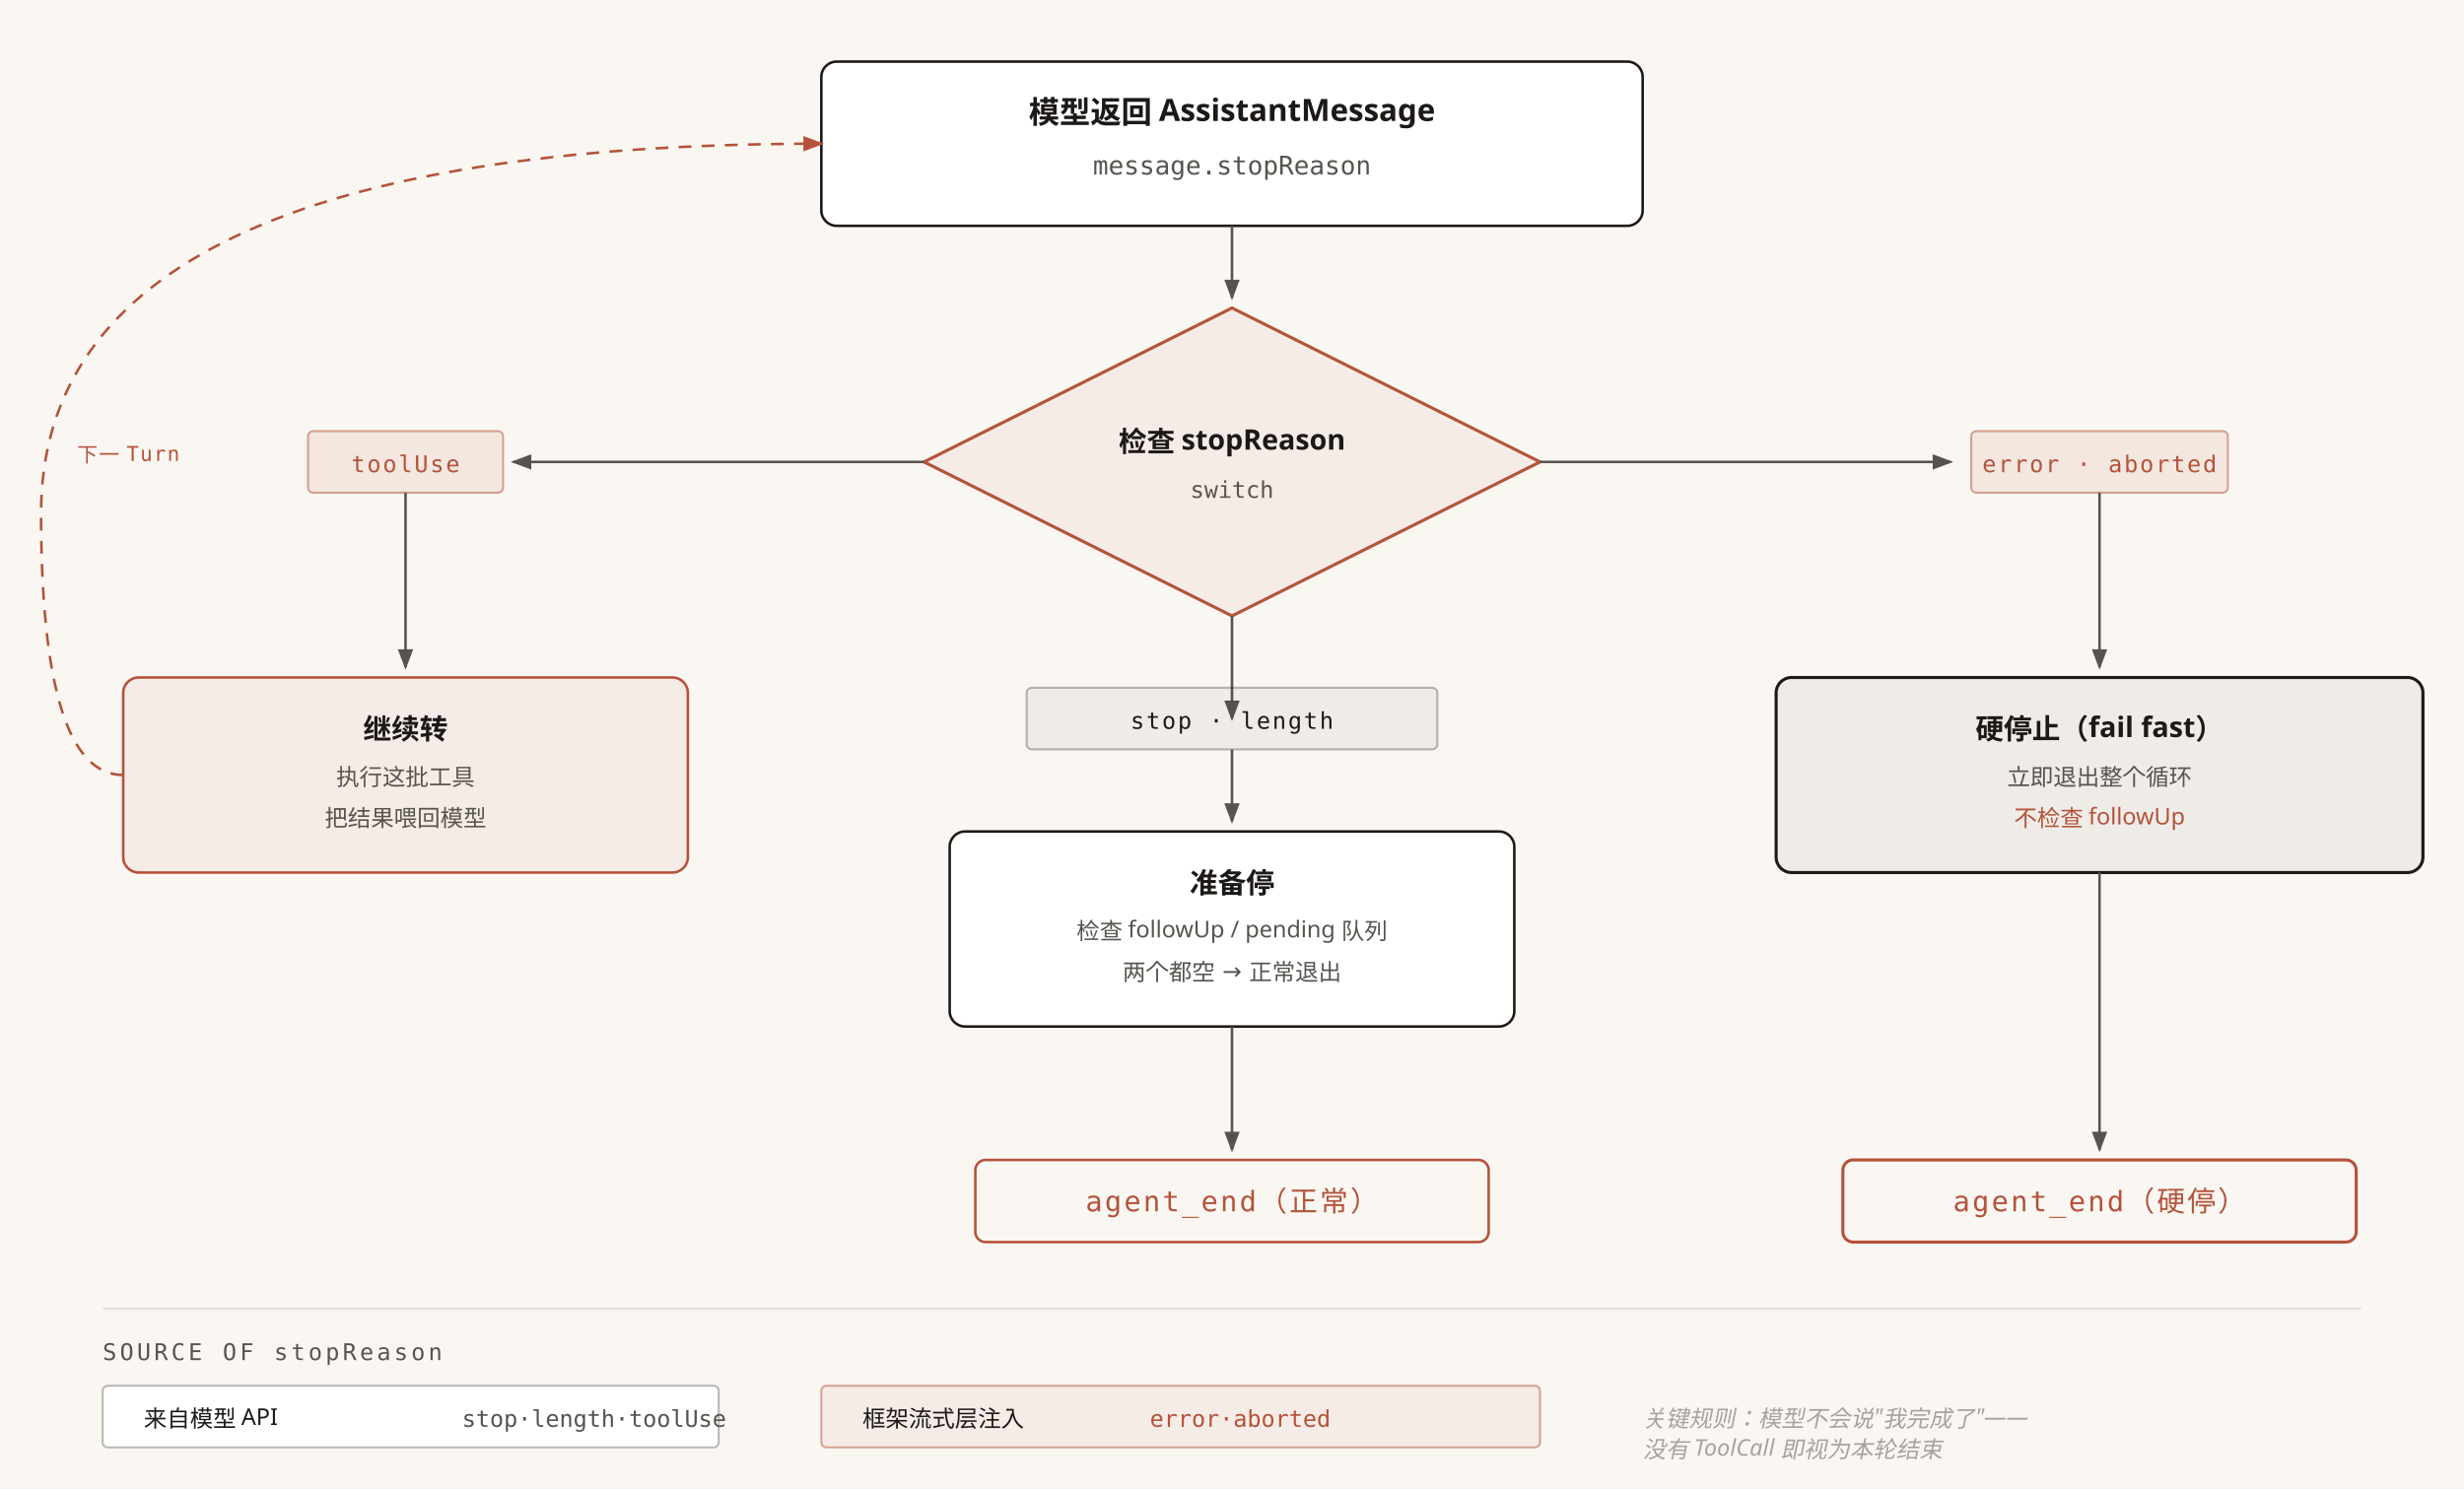
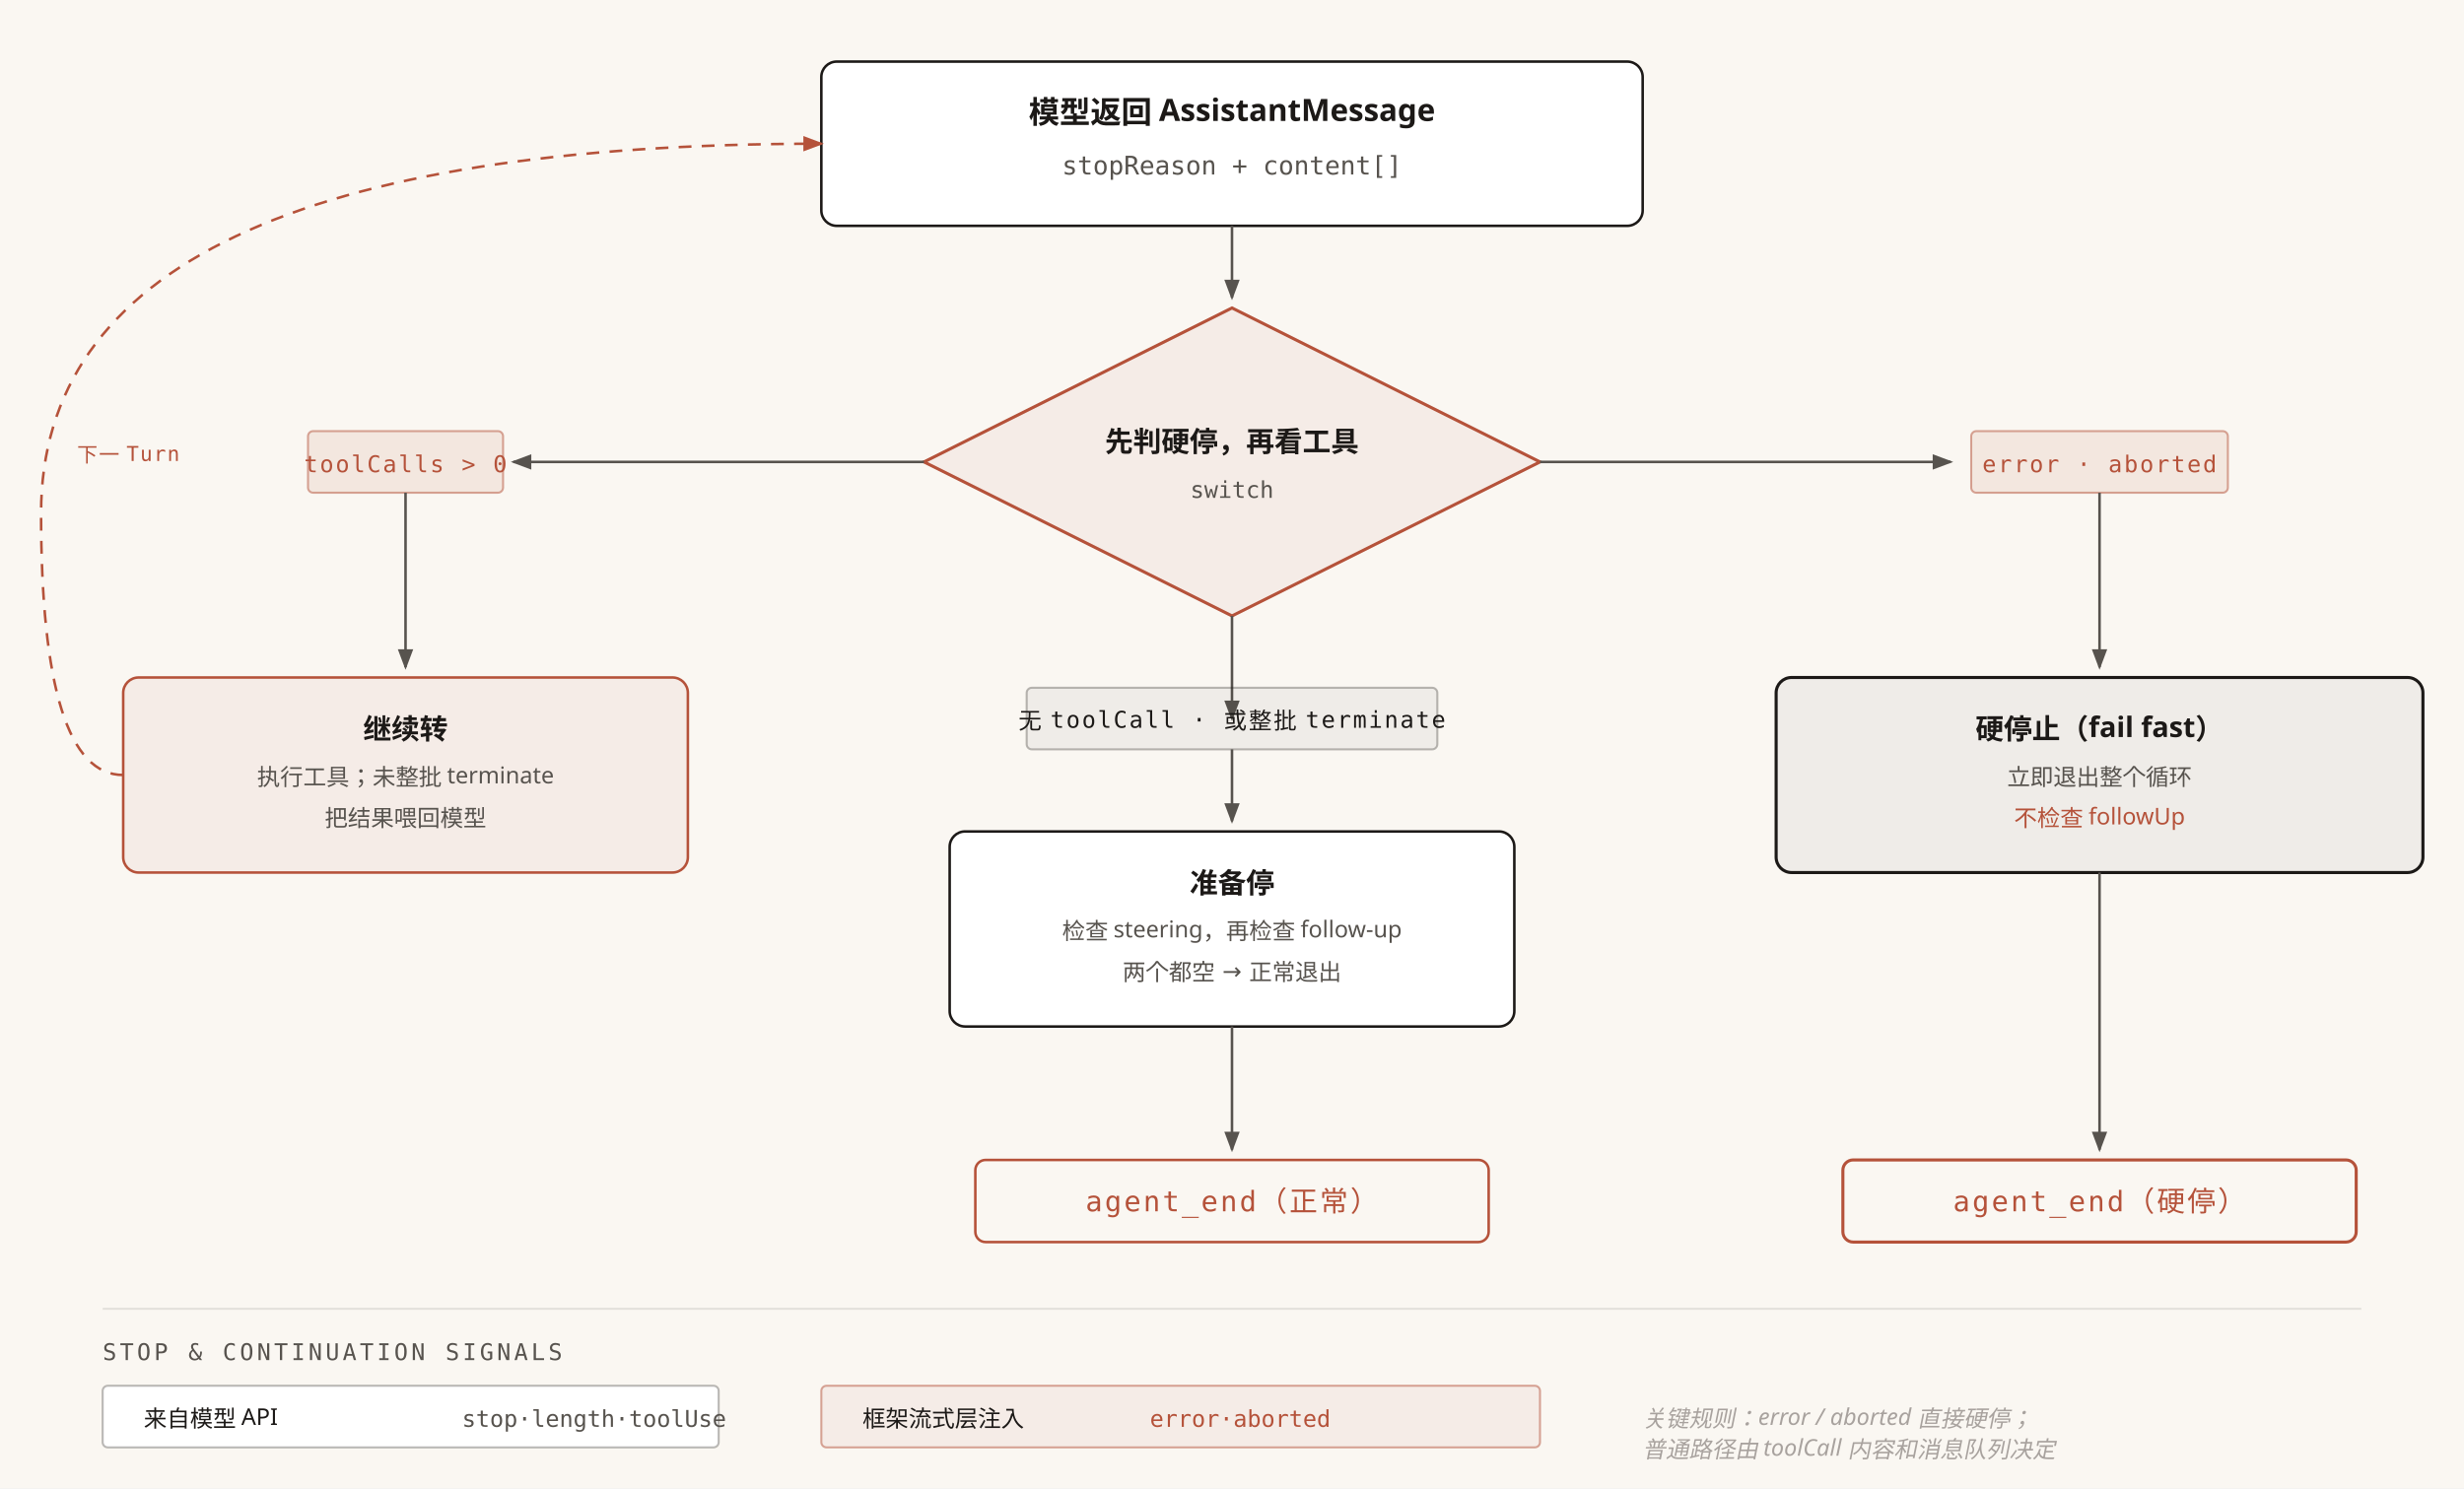
<svg xmlns="http://www.w3.org/2000/svg" viewBox="0 0 960 580">
  <defs>
    <marker id="arrow" markerWidth="8" markerHeight="6" refX="7" refY="3" orient="auto">
      <polygon points="0 0, 8 3, 0 6" fill="#57534e" />
    </marker>
    <marker id="arrow-accent" markerWidth="8" markerHeight="6" refX="7" refY="3" orient="auto">
      <polygon points="0 0, 8 3, 0 6" fill="#b5523a" />
    </marker>
  </defs>
  <rect width="960" height="580" fill="#faf7f2" />
  <rect x="320" y="24" width="320" height="64" rx="6" fill="#ffffff" stroke="#1c1917" stroke-width="1" />
  <text x="480" y="48" fill="#1c1917" font-size="12" font-weight="600" font-family="'Geist', sans-serif" text-anchor="middle">模型返回 AssistantMessage</text>
-   <text x="480" y="68" fill="#57534e" font-size="10" font-family="'Geist Mono', monospace" text-anchor="middle">message.stopReason</text>
+   <text x="480" y="68" fill="#57534e" font-size="10" font-family="'Geist Mono', monospace" text-anchor="middle">stopReason + content[]</text>
  <line x1="480" y1="88" x2="480" y2="116" stroke="#57534e" stroke-width="1" marker-end="url(#arrow)" />
  <polygon points="480,120 600,180 480,240 360,180" fill="rgba(181,82,58,0.06)" stroke="#b5523a" stroke-width="1.2" />
-   <text x="480" y="176" fill="#1c1917" font-size="11" font-weight="600" font-family="'Geist', sans-serif" text-anchor="middle">检查 stopReason</text>
+   <text x="480" y="176" fill="#1c1917" font-size="11" font-weight="600" font-family="'Geist', sans-serif" text-anchor="middle">先判硬停，再看工具</text>
  <text x="480" y="194" fill="#57534e" font-size="9" font-family="'Geist Mono', monospace" text-anchor="middle">switch</text>
  <line x1="360" y1="180" x2="200" y2="180" stroke="#57534e" stroke-width="1" marker-end="url(#arrow)" />
  <rect x="120" y="168" width="76" height="24" rx="2" fill="rgba(181,82,58,0.10)" stroke="rgba(181,82,58,0.50)" stroke-width="0.8" />
-   <text x="158" y="184" fill="#b5523a" font-size="9" font-family="'Geist Mono', monospace" text-anchor="middle" letter-spacing="0.08em">toolUse</text>
+   <text x="158" y="184" fill="#b5523a" font-size="9" font-family="'Geist Mono', monospace" text-anchor="middle" letter-spacing="0.08em">toolCalls &gt; 0</text>
  <line x1="158" y1="192" x2="158" y2="260" stroke="#57534e" stroke-width="1" marker-end="url(#arrow)" />
  <rect x="48" y="264" width="220" height="76" rx="6" fill="rgba(181,82,58,0.06)" stroke="#b5523a" stroke-width="1" />
  <text x="158" y="288" fill="#1c1917" font-size="11" font-weight="600" font-family="'Geist', sans-serif" text-anchor="middle">继续转</text>
-   <text x="158" y="306" fill="#57534e" font-size="9" font-family="'Geist', sans-serif" text-anchor="middle">执行这批工具</text>
+   <text x="158" y="306" fill="#57534e" font-size="9" font-family="'Geist', sans-serif" text-anchor="middle">执行工具；未整批 terminate</text>
  <text x="158" y="322" fill="#57534e" font-size="9" font-family="'Geist', sans-serif" text-anchor="middle">把结果喂回模型</text>
  <path d="M 48 302 Q 16 302 16 200 Q 16 56 320 56" fill="none" stroke="#b5523a" stroke-width="1" stroke-dasharray="5,4" marker-end="url(#arrow-accent)" />
  <rect x="20" y="170" width="60" height="14" rx="2" fill="#faf7f2" />
  <text x="50" y="180" fill="#b5523a" font-size="8" font-family="'Geist Mono', monospace" text-anchor="middle" letter-spacing="0.06em">下一 Turn</text>
  <line x1="480" y1="240" x2="480" y2="280" stroke="#57534e" stroke-width="1" marker-end="url(#arrow)" />
  <rect x="400" y="268" width="160" height="24" rx="2" fill="rgba(28,25,23,0.05)" stroke="rgba(28,25,23,0.30)" stroke-width="0.8" />
-   <text x="480" y="284" fill="#1c1917" font-size="9" font-family="'Geist Mono', monospace" text-anchor="middle" letter-spacing="0.08em">stop · length</text>
+   <text x="480" y="284" fill="#1c1917" font-size="9" font-family="'Geist Mono', monospace" text-anchor="middle" letter-spacing="0.08em">无 toolCall · 或整批 terminate</text>
  <line x1="480" y1="292" x2="480" y2="320" stroke="#57534e" stroke-width="1" marker-end="url(#arrow)" />
  <rect x="370" y="324" width="220" height="76" rx="6" fill="#ffffff" stroke="#1c1917" stroke-width="1" />
  <text x="480" y="348" fill="#1c1917" font-size="11" font-weight="600" font-family="'Geist', sans-serif" text-anchor="middle">准备停</text>
-   <text x="480" y="366" fill="#57534e" font-size="9" font-family="'Geist', sans-serif" text-anchor="middle">检查 followUp / pending 队列</text>
+   <text x="480" y="366" fill="#57534e" font-size="9" font-family="'Geist', sans-serif" text-anchor="middle">检查 steering，再检查 follow-up</text>
  <text x="480" y="382" fill="#57534e" font-size="9" font-family="'Geist', sans-serif" text-anchor="middle">两个都空 → 正常退出</text>
  <line x1="480" y1="400" x2="480" y2="448" stroke="#57534e" stroke-width="1" marker-end="url(#arrow)" />
  <rect x="380" y="452" width="200" height="32" rx="4" fill="#faf7f2" stroke="#b5523a" stroke-width="1" />
  <text x="480" y="472" fill="#b5523a" font-size="11" font-family="'Geist Mono', monospace" text-anchor="middle" letter-spacing="0.08em">agent_end（正常）</text>
  <line x1="600" y1="180" x2="760" y2="180" stroke="#57534e" stroke-width="1" marker-end="url(#arrow)" />
  <rect x="768" y="168" width="100" height="24" rx="2" fill="rgba(181,82,58,0.10)" stroke="rgba(181,82,58,0.50)" stroke-width="0.8" />
  <text x="818" y="184" fill="#b5523a" font-size="9" font-family="'Geist Mono', monospace" text-anchor="middle" letter-spacing="0.08em">error · aborted</text>
  <line x1="818" y1="192" x2="818" y2="260" stroke="#57534e" stroke-width="1" marker-end="url(#arrow)" />
  <rect x="692" y="264" width="252" height="76" rx="6" fill="rgba(28,25,23,0.05)" stroke="#1c1917" stroke-width="1.2" />
  <text x="818" y="288" fill="#1c1917" font-size="11" font-weight="600" font-family="'Geist', sans-serif" text-anchor="middle">硬停止（fail fast）</text>
  <text x="818" y="306" fill="#57534e" font-size="9" font-family="'Geist', sans-serif" text-anchor="middle">立即退出整个循环</text>
  <text x="818" y="322" fill="#b5523a" font-size="9" font-family="'Geist', sans-serif" text-anchor="middle">不检查 followUp</text>
  <line x1="818" y1="340" x2="818" y2="448" stroke="#57534e" stroke-width="1" marker-end="url(#arrow)" />
  <rect x="718" y="452" width="200" height="32" rx="4" fill="#faf7f2" stroke="#b5523a" stroke-width="1.2" />
  <text x="818" y="472" fill="#b5523a" font-size="11" font-family="'Geist Mono', monospace" text-anchor="middle" letter-spacing="0.08em">agent_end（硬停）</text>
  <line x1="40" y1="510" x2="920" y2="510" stroke="rgba(28,25,23,0.10)" stroke-width="0.8" />
-   <text x="40" y="530" fill="#57534e" font-size="9" font-family="'Geist Mono', monospace" letter-spacing="0.14em">SOURCE OF stopReason</text>
+   <text x="40" y="530" fill="#57534e" font-size="9" font-family="'Geist Mono', monospace" letter-spacing="0.14em">STOP &amp; CONTINUATION SIGNALS</text>
  <rect x="40" y="540" width="240" height="24" rx="2" fill="#ffffff" stroke="rgba(28,25,23,0.30)" stroke-width="0.8" />
  <text x="56" y="556" fill="#1c1917" font-size="9" font-family="'Geist', sans-serif">来自模型 API</text>
  <text x="180" y="556" fill="#57534e" font-size="9" font-family="'Geist Mono', monospace">stop·length·toolUse</text>
  <rect x="320" y="540" width="280" height="24" rx="2" fill="rgba(181,82,58,0.06)" stroke="rgba(181,82,58,0.50)" stroke-width="0.8" />
  <text x="336" y="556" fill="#1c1917" font-size="9" font-family="'Geist', sans-serif">框架流式层注入</text>
  <text x="448" y="556" fill="#b5523a" font-size="9" font-family="'Geist Mono', monospace">error·aborted</text>
-   <text x="640" y="556" fill="#a8a29e" font-size="9" font-family="'Geist', sans-serif" font-style="italic">关键规则：模型不会说"我完成了"——</text>
-   <text x="640" y="568" fill="#a8a29e" font-size="9" font-family="'Geist', sans-serif" font-style="italic">没有 ToolCall 即视为本轮结束</text>
+   <text x="640" y="556" fill="#a8a29e" font-size="9" font-family="'Geist', sans-serif" font-style="italic">关键规则：error / aborted 直接硬停；</text>
+   <text x="640" y="568" fill="#a8a29e" font-size="9" font-family="'Geist', sans-serif" font-style="italic">普通路径由 toolCall 内容和消息队列决定</text>
</svg>
